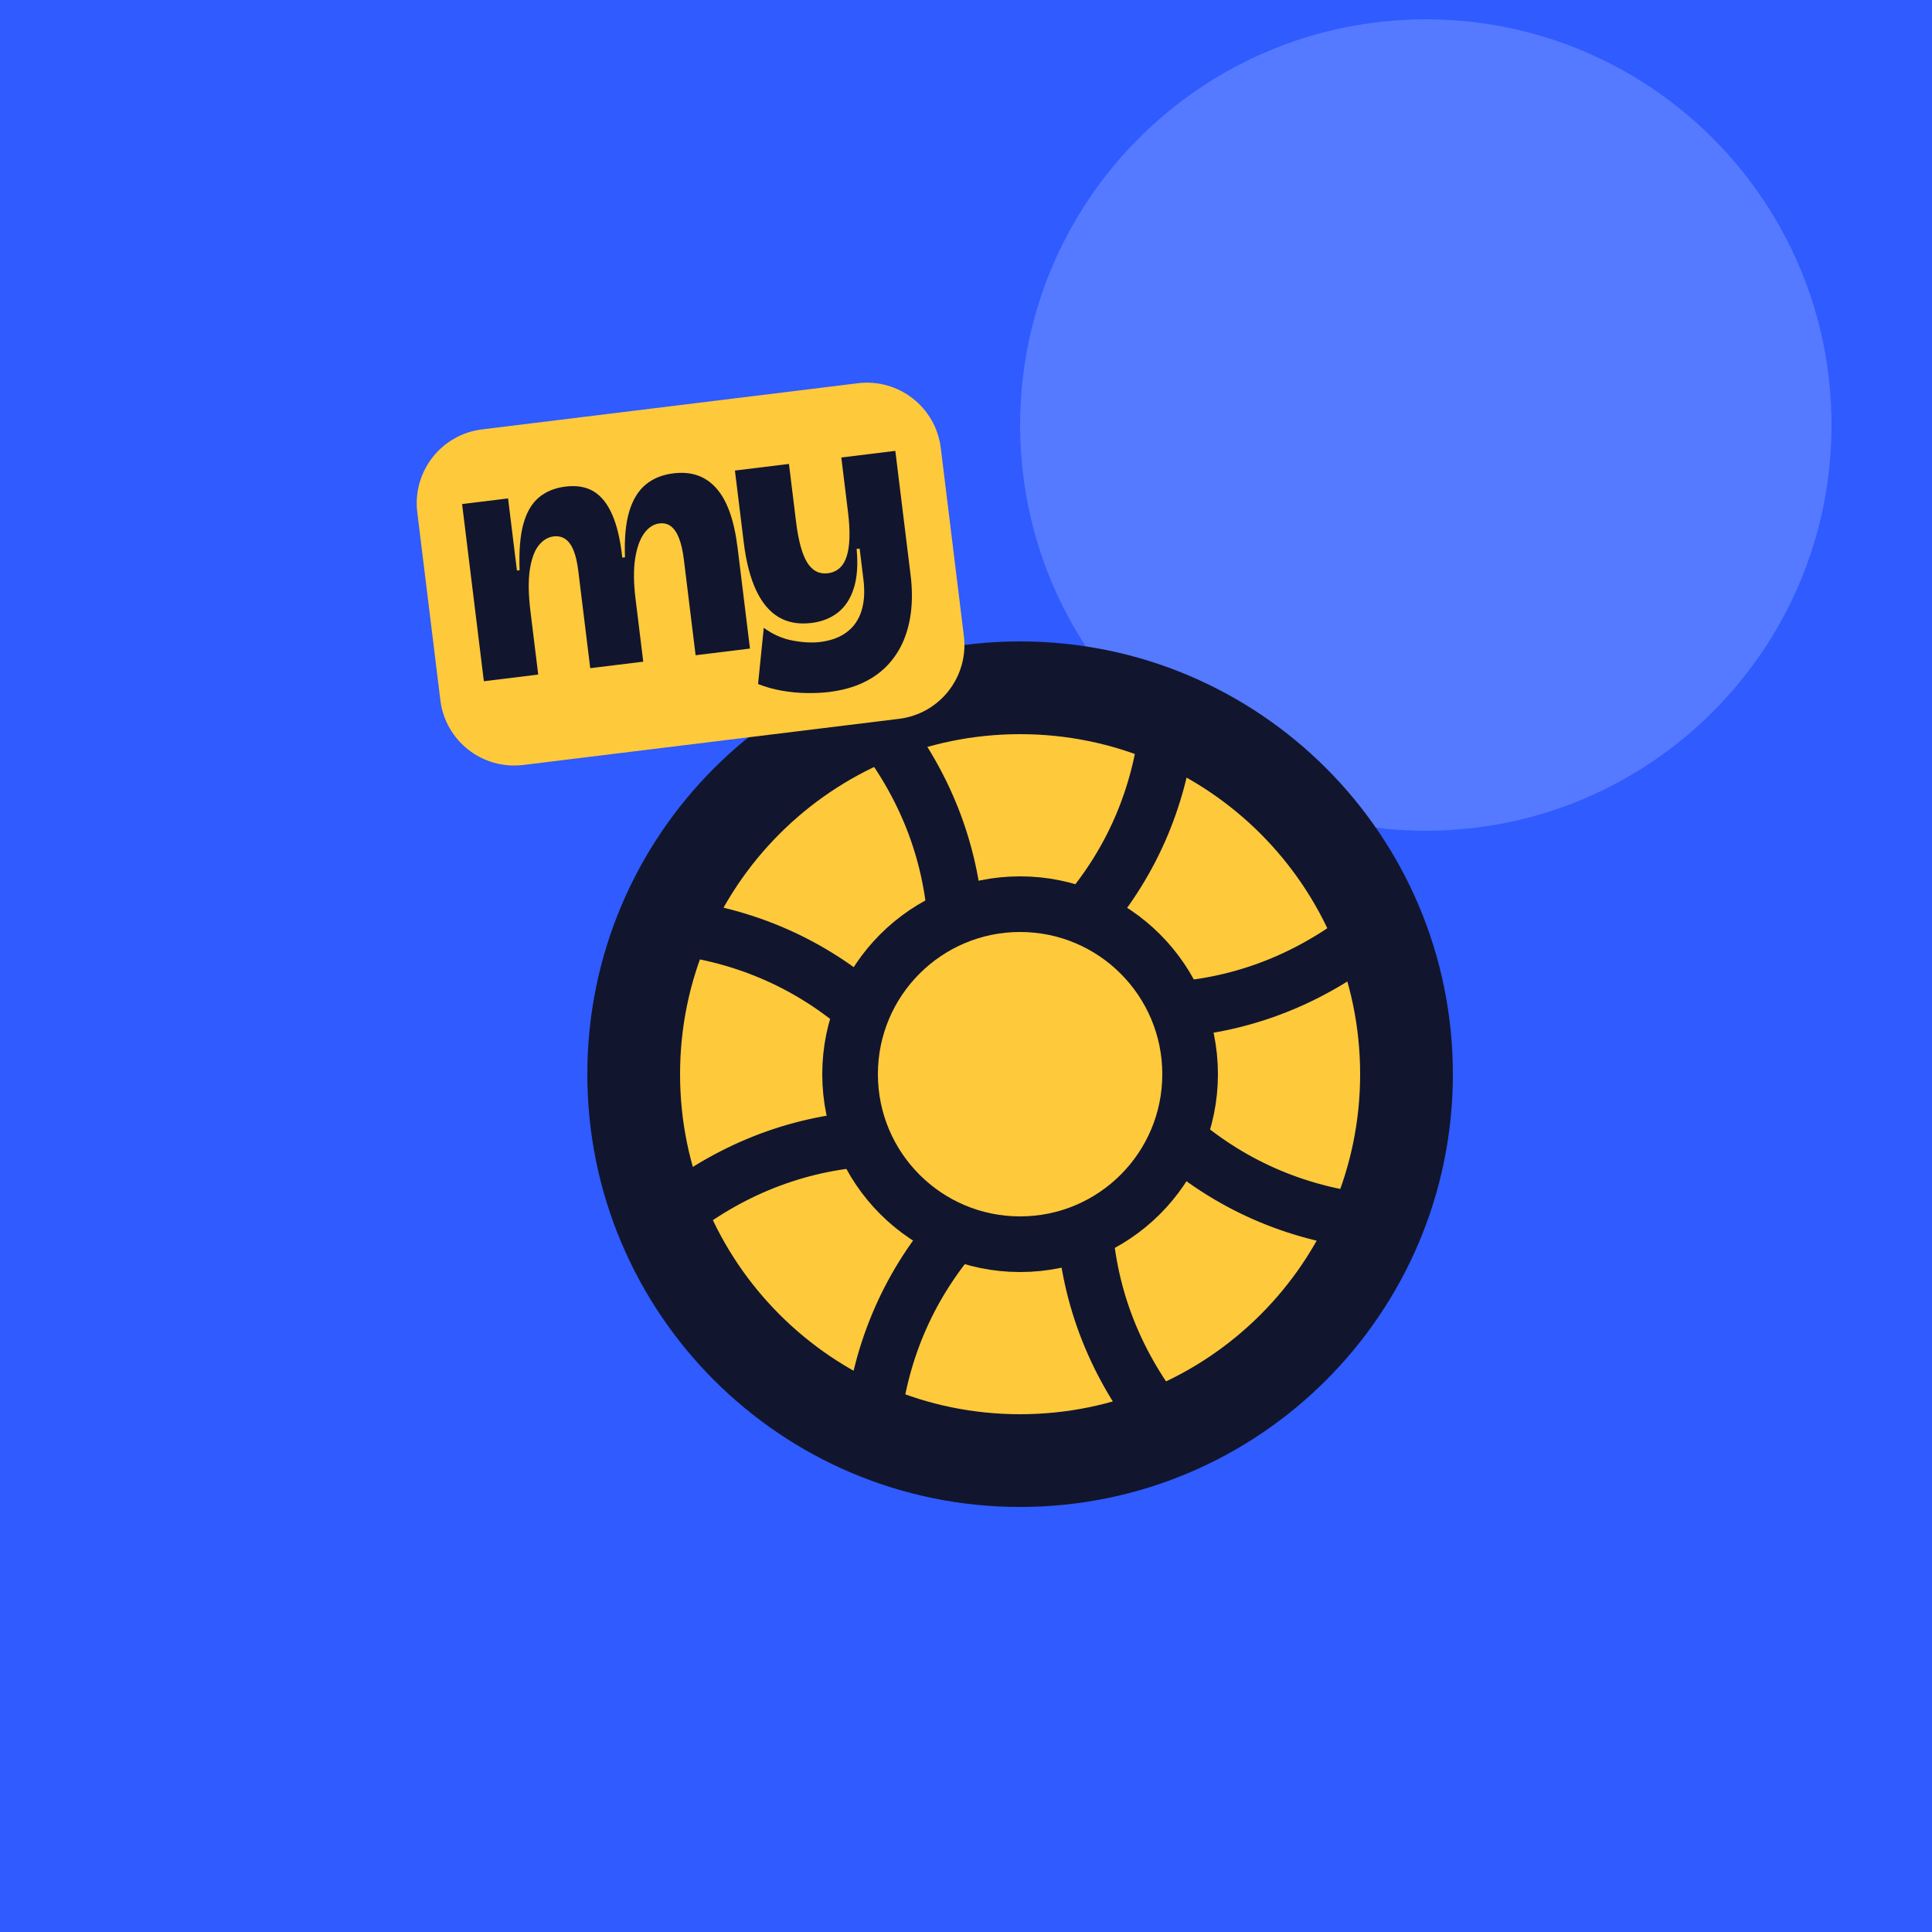
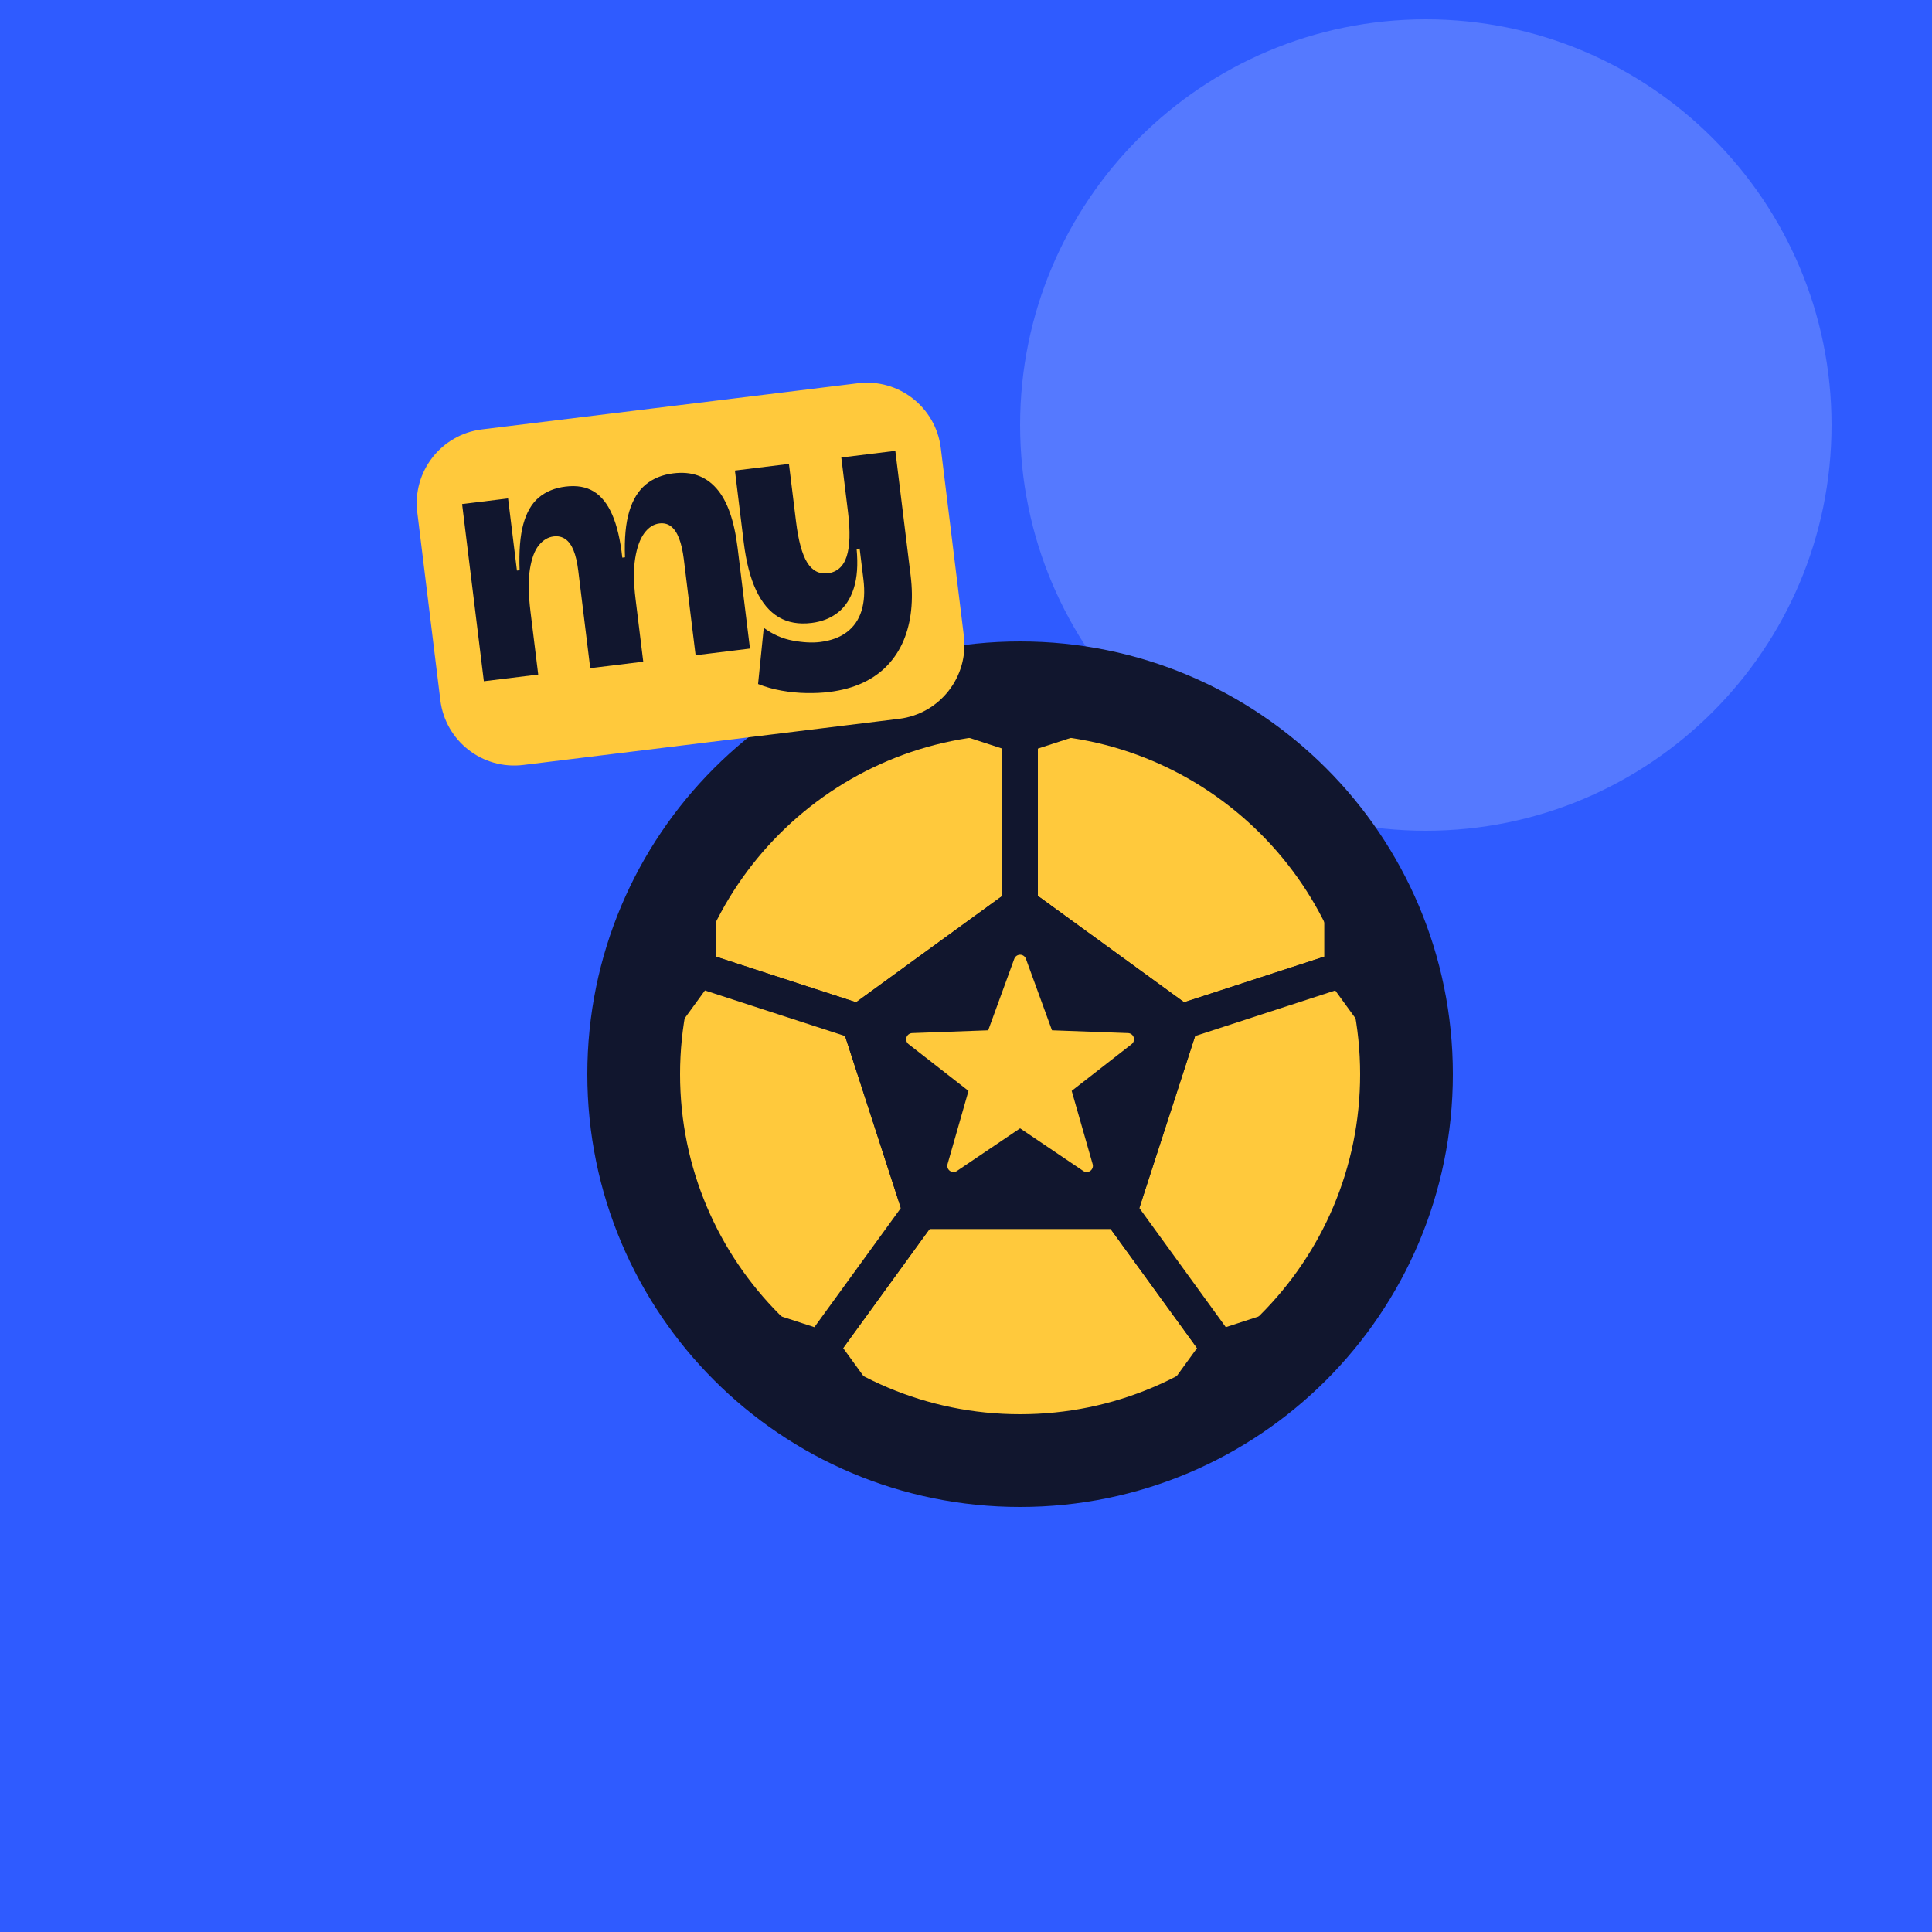
<svg xmlns="http://www.w3.org/2000/svg" width="512" height="512" viewBox="0 0 100 100">
  <rect width="100" height="100" fill="#2F5BFF" />
  <g transform="translate(15 15) scale(.7)">
    <circle cx="84" cy="10" r="30" fill="#FFFFFF" fill-opacity=".18" />
    <svg x="22" y="26" width="64" height="64" viewBox="0 0 56 56">
-       <circle cx="28" cy="28" r="25" fill="#FFC93C" stroke="#11162E" stroke-width="6" />
-       <g fill="none" stroke="#11162E" stroke-width="4.2" stroke-linecap="round" stroke-linejoin="round">
-         <g stroke-width="3.6">
-           <circle cx="28" cy="28" r="11" />
-           <path d="M38.2 32.2Q43.7 36.9 51.1 37.6M32.2 38.2Q32.8 45.3 37.6 51.1M23.8 38.2Q19.1 43.7 18.4 51.1M17.8 32.2Q10.7 32.8 4.9 37.6M17.8 23.8Q12.3 19.1 4.9 18.4M23.8 17.8Q23.2 10.7 18.4 4.9M32.2 17.8Q36.9 12.3 37.6 4.9M38.2 23.8Q45.3 23.2 51.1 18.4" />
-         </g>
+       <defs>
+         <clipPath id="kf2ix">
+           <circle cx="28" cy="28" r="24" />
+         </clipPath>
+       </defs>
+       <circle cx="28" cy="28" r="25" fill="#FFC93C" />
+       <g clip-path="url(#kf2ix)">
+         <path d="M52.3 48.67L40.15 57.5L34.53 59.22L40.87 56.67L51.29 49.1L55.68 43.86Z" fill="#FFC93C" stroke="#11162E" stroke-width="1.03" stroke-linejoin="round" />
+         <path d="M0.32 43.86L4.71 49.1L15.13 56.67L21.47 59.22L15.85 57.5L3.7 48.67Z" fill="#FFC93C" stroke="#11162E" stroke-width="1.03" stroke-linejoin="round" />
+         <path d="M59.81 25.56L59.71 31.43L59.24 24.62L55.27 12.37L51.64 6.58L55.17 11.28Z" fill="#FFC93C" stroke="#11162E" stroke-width="1.03" stroke-linejoin="round" />
+         <path d="M0.83 11.28L4.36 6.58L0.73 12.37L-3.24 24.62L-3.71 31.43L-3.81 25.56Z" fill="#FFC93C" stroke="#11162E" stroke-width="1.03" stroke-linejoin="round" />
+         <path d="M14.93 -1.1L20.49 -3L35.51 -3L41.07 -1.1L34.44 -2.76L21.56 -2.76Z" fill="#FFC93C" stroke="#11162E" stroke-width="1.03" stroke-linejoin="round" />
+         <path d="M15.13 56.67L21.56 54.58L34.44 54.58L40.87 56.67L34.53 59.22L21.47 59.22Z" fill="#FFC93C" stroke="#11162E" stroke-width="1.41" stroke-linejoin="round" />
+         <path d="M55.68 43.86L51.29 49.1L51.29 42.33L55.27 30.09L59.24 24.62L59.71 31.43Z" fill="#FFC93C" stroke="#11162E" stroke-width="1.41" stroke-linejoin="round" />
+         <path d="M0.32 43.86L-3.71 31.43L-3.24 24.62L0.73 30.09L4.71 42.33L4.71 49.1Z" fill="#FFC93C" stroke="#11162E" stroke-width="1.41" stroke-linejoin="round" />
+         <path d="M34.44 -2.76L41.07 -1.1L51.64 6.58L55.27 12.37L48.83 10.28L38.41 2.71Z" fill="#FFC93C" stroke="#11162E" stroke-width="1.41" stroke-linejoin="round" />
+         <path d="M14.93 -1.1L21.56 -2.76L17.59 2.71L7.17 10.28L0.73 12.37L4.36 6.58Z" fill="#FFC93C" stroke="#11162E" stroke-width="1.41" stroke-linejoin="round" />
+         <path d="M40.87 56.67L34.44 54.58L40.87 45.72L51.29 42.33L51.29 49.1Z" fill="#11162E" stroke="#11162E" stroke-width="1.94" stroke-linejoin="round" />
+         <path d="M42.4 55.14L42.61 53.01L38.09 53.74L42.61 51.14L42.4 47.81L45.49 49.05L49.37 45.55L47.27 49.63L49.37 50.08L45.49 52.07Z" fill="#FFC93C" stroke="#FFC93C" stroke-width="0.67" stroke-linejoin="round" />
+         <path d="M59.24 24.62L55.27 30.09L48.83 21.23L48.83 10.28L55.27 12.37Z" fill="#11162E" stroke="#11162E" stroke-width="1.94" stroke-linejoin="round" />
+         <path d="M58.26 22.7L56.3 21.83L55.6 26.36L54.52 21.25L51.29 20.43L53.42 17.87L51.29 13.1L54.52 16.36L55.6 14.5L56.3 18.8Z" fill="#FFC93C" stroke="#FFC93C" stroke-width="0.67" stroke-linejoin="round" />
+         <path d="M0.73 12.37L7.17 10.28L7.17 21.23L0.73 30.09L-3.24 24.62Z" fill="#11162E" stroke="#11162E" stroke-width="1.94" stroke-linejoin="round" />
+         <path d="M0.4 14.5L1.48 16.36L4.71 13.1L2.58 17.87L4.71 20.43L1.48 21.25L0.4 26.36L-0.3 21.83L-2.26 22.7L-0.3 18.8Z" fill="#FFC93C" stroke="#FFC93C" stroke-width="0.67" stroke-linejoin="round" />
+         <path d="M4.71 49.1L4.71 42.33L15.13 45.72L21.56 54.58L15.13 56.67Z" fill="#11162E" stroke="#11162E" stroke-width="1.94" stroke-linejoin="round" />
+         <path d="M6.63 50.08L8.73 49.63L6.63 45.55L10.51 49.05L13.6 47.81L13.39 51.14L17.91 53.74L13.39 53.01L13.6 55.14L10.51 52.07Z" fill="#FFC93C" stroke="#FFC93C" stroke-width="0.67" stroke-linejoin="round" />
+         <path d="M34.44 -2.76L38.41 2.71L28 6.1L17.59 2.71L21.56 -2.76Z" fill="#11162E" stroke="#11162E" stroke-width="1.94" stroke-linejoin="round" />
+         <path d="M32.31 -2.42L30.88 -0.82L34.97 1.24L29.78 0.69L28 3.51L26.22 0.69L21.03 1.24L25.12 -0.82L23.69 -2.42L28 -1.76Z" fill="#FFC93C" stroke="#FFC93C" stroke-width="0.67" stroke-linejoin="round" />
+         <path d="M15.13 45.72L21.56 36.86L34.44 36.86L40.87 45.72L34.44 54.58L21.56 54.58Z" fill="#FFC93C" stroke="#11162E" stroke-width="2.3" stroke-linejoin="round" />
+         <path d="M48.83 10.28L48.83 21.23L38.41 24.62L28 17.05L28 6.1L38.41 2.71Z" fill="#FFC93C" stroke="#11162E" stroke-width="2.3" stroke-linejoin="round" />
+         <path d="M17.59 2.71L28 6.1L28 17.05L17.59 24.62L7.17 21.23L7.17 10.28Z" fill="#FFC93C" stroke="#11162E" stroke-width="2.3" stroke-linejoin="round" />
+         <path d="M55.27 30.09L51.29 42.33L40.87 45.72L34.44 36.86L38.41 24.62L48.83 21.23Z" fill="#FFC93C" stroke="#11162E" stroke-width="2.3" stroke-linejoin="round" />
+         <path d="M4.71 42.33L0.73 30.09L7.17 21.23L17.59 24.62L21.56 36.86L15.13 45.72Z" fill="#FFC93C" stroke="#11162E" stroke-width="2.3" stroke-linejoin="round" />
+         <path d="M28 17.05L38.41 24.62L34.44 36.86L21.56 36.86L17.59 24.62Z" fill="#11162E" stroke="#11162E" stroke-width="2.3" stroke-linejoin="round" />
+         <path d="M28 20.67L29.78 25.55L34.97 25.74L30.88 28.93L32.31 33.93L28 31.02L23.69 33.93L25.12 28.93L21.03 25.74L26.22 25.55Z" fill="#FFC93C" stroke="#FFC93C" stroke-width="0.8" stroke-linejoin="round" />
      </g>
+       <circle cx="28" cy="28" r="25" fill="none" stroke="#11162E" stroke-width="6" />
    </svg>
    <g transform="translate(30 24) rotate(-7)">
      <rect x="-19.5" y="-15.5" width="39" height="25" rx="5.5" fill="#FFC93C" />
      <path fill="#11162E" d="M-16.137 3.0V-4.325V-10.2H-12.712V-4.825H-12.512Q-12.337 -6.925 -11.825 -8.175Q-11.312 -9.425 -10.45 -9.988Q-9.587 -10.55 -8.387 -10.55Q-7.137 -10.55 -6.362 -9.938Q-5.587 -9.325 -5.212 -8.062Q-4.837 -6.8 -4.862 -4.825H-4.662Q-4.487 -6.9 -3.937 -8.15Q-3.387 -9.4 -2.487 -9.975Q-1.587 -10.55 -0.362 -10.55Q0.663 -10.55 1.413 -10.175Q2.163 -9.8 2.675 -9.05Q3.188 -8.3 3.438 -7.163Q3.688 -6.025 3.688 -4.5V3.0H-0.362V-4.15Q-0.362 -5.1 -0.525 -5.737Q-0.687 -6.375 -1.012 -6.688Q-1.337 -7.0 -1.837 -7.0Q-2.487 -7.0 -3.037 -6.413Q-3.587 -5.825 -3.925 -4.65Q-4.262 -3.475 -4.262 -1.675V3.0H-8.212V-4.25Q-8.212 -5.2 -8.375 -5.8Q-8.537 -6.4 -8.875 -6.7Q-9.212 -7.0 -9.712 -7.0Q-10.337 -7.0 -10.875 -6.487Q-11.412 -5.975 -11.75 -4.8Q-12.087 -3.625 -12.087 -1.675V3.0ZM9.088 6.9Q8.338 6.9 7.438 6.775Q6.538 6.65 5.638 6.375Q4.738 6.1 3.963 5.675L4.888 1.6Q5.788 2.45 6.9 2.8Q8.013 3.15 8.888 3.15Q10.113 3.15 10.95 2.662Q11.788 2.175 12.213 1.237Q12.638 0.3 12.638 -1.05V-3.35H12.413Q12.363 -1.6 11.85 -0.488Q11.338 0.625 10.463 1.15Q9.588 1.675 8.438 1.675Q7.013 1.675 6.075 0.95Q5.138 0.225 4.663 -1.225Q4.188 -2.675 4.188 -4.85V-10.2H8.213V-5.9Q8.213 -3.775 8.663 -2.8Q9.113 -1.825 10.088 -1.825Q10.588 -1.825 10.975 -2.088Q11.363 -2.35 11.613 -2.888Q11.863 -3.425 11.988 -4.238Q12.113 -5.05 12.113 -6.125V-10.2H16.138V-0.9Q16.138 0.45 15.863 1.637Q15.588 2.825 15.038 3.788Q14.488 4.75 13.65 5.45Q12.813 6.15 11.675 6.525Q10.538 6.9 9.088 6.9Z" />
    </g>
  </g>
</svg>
